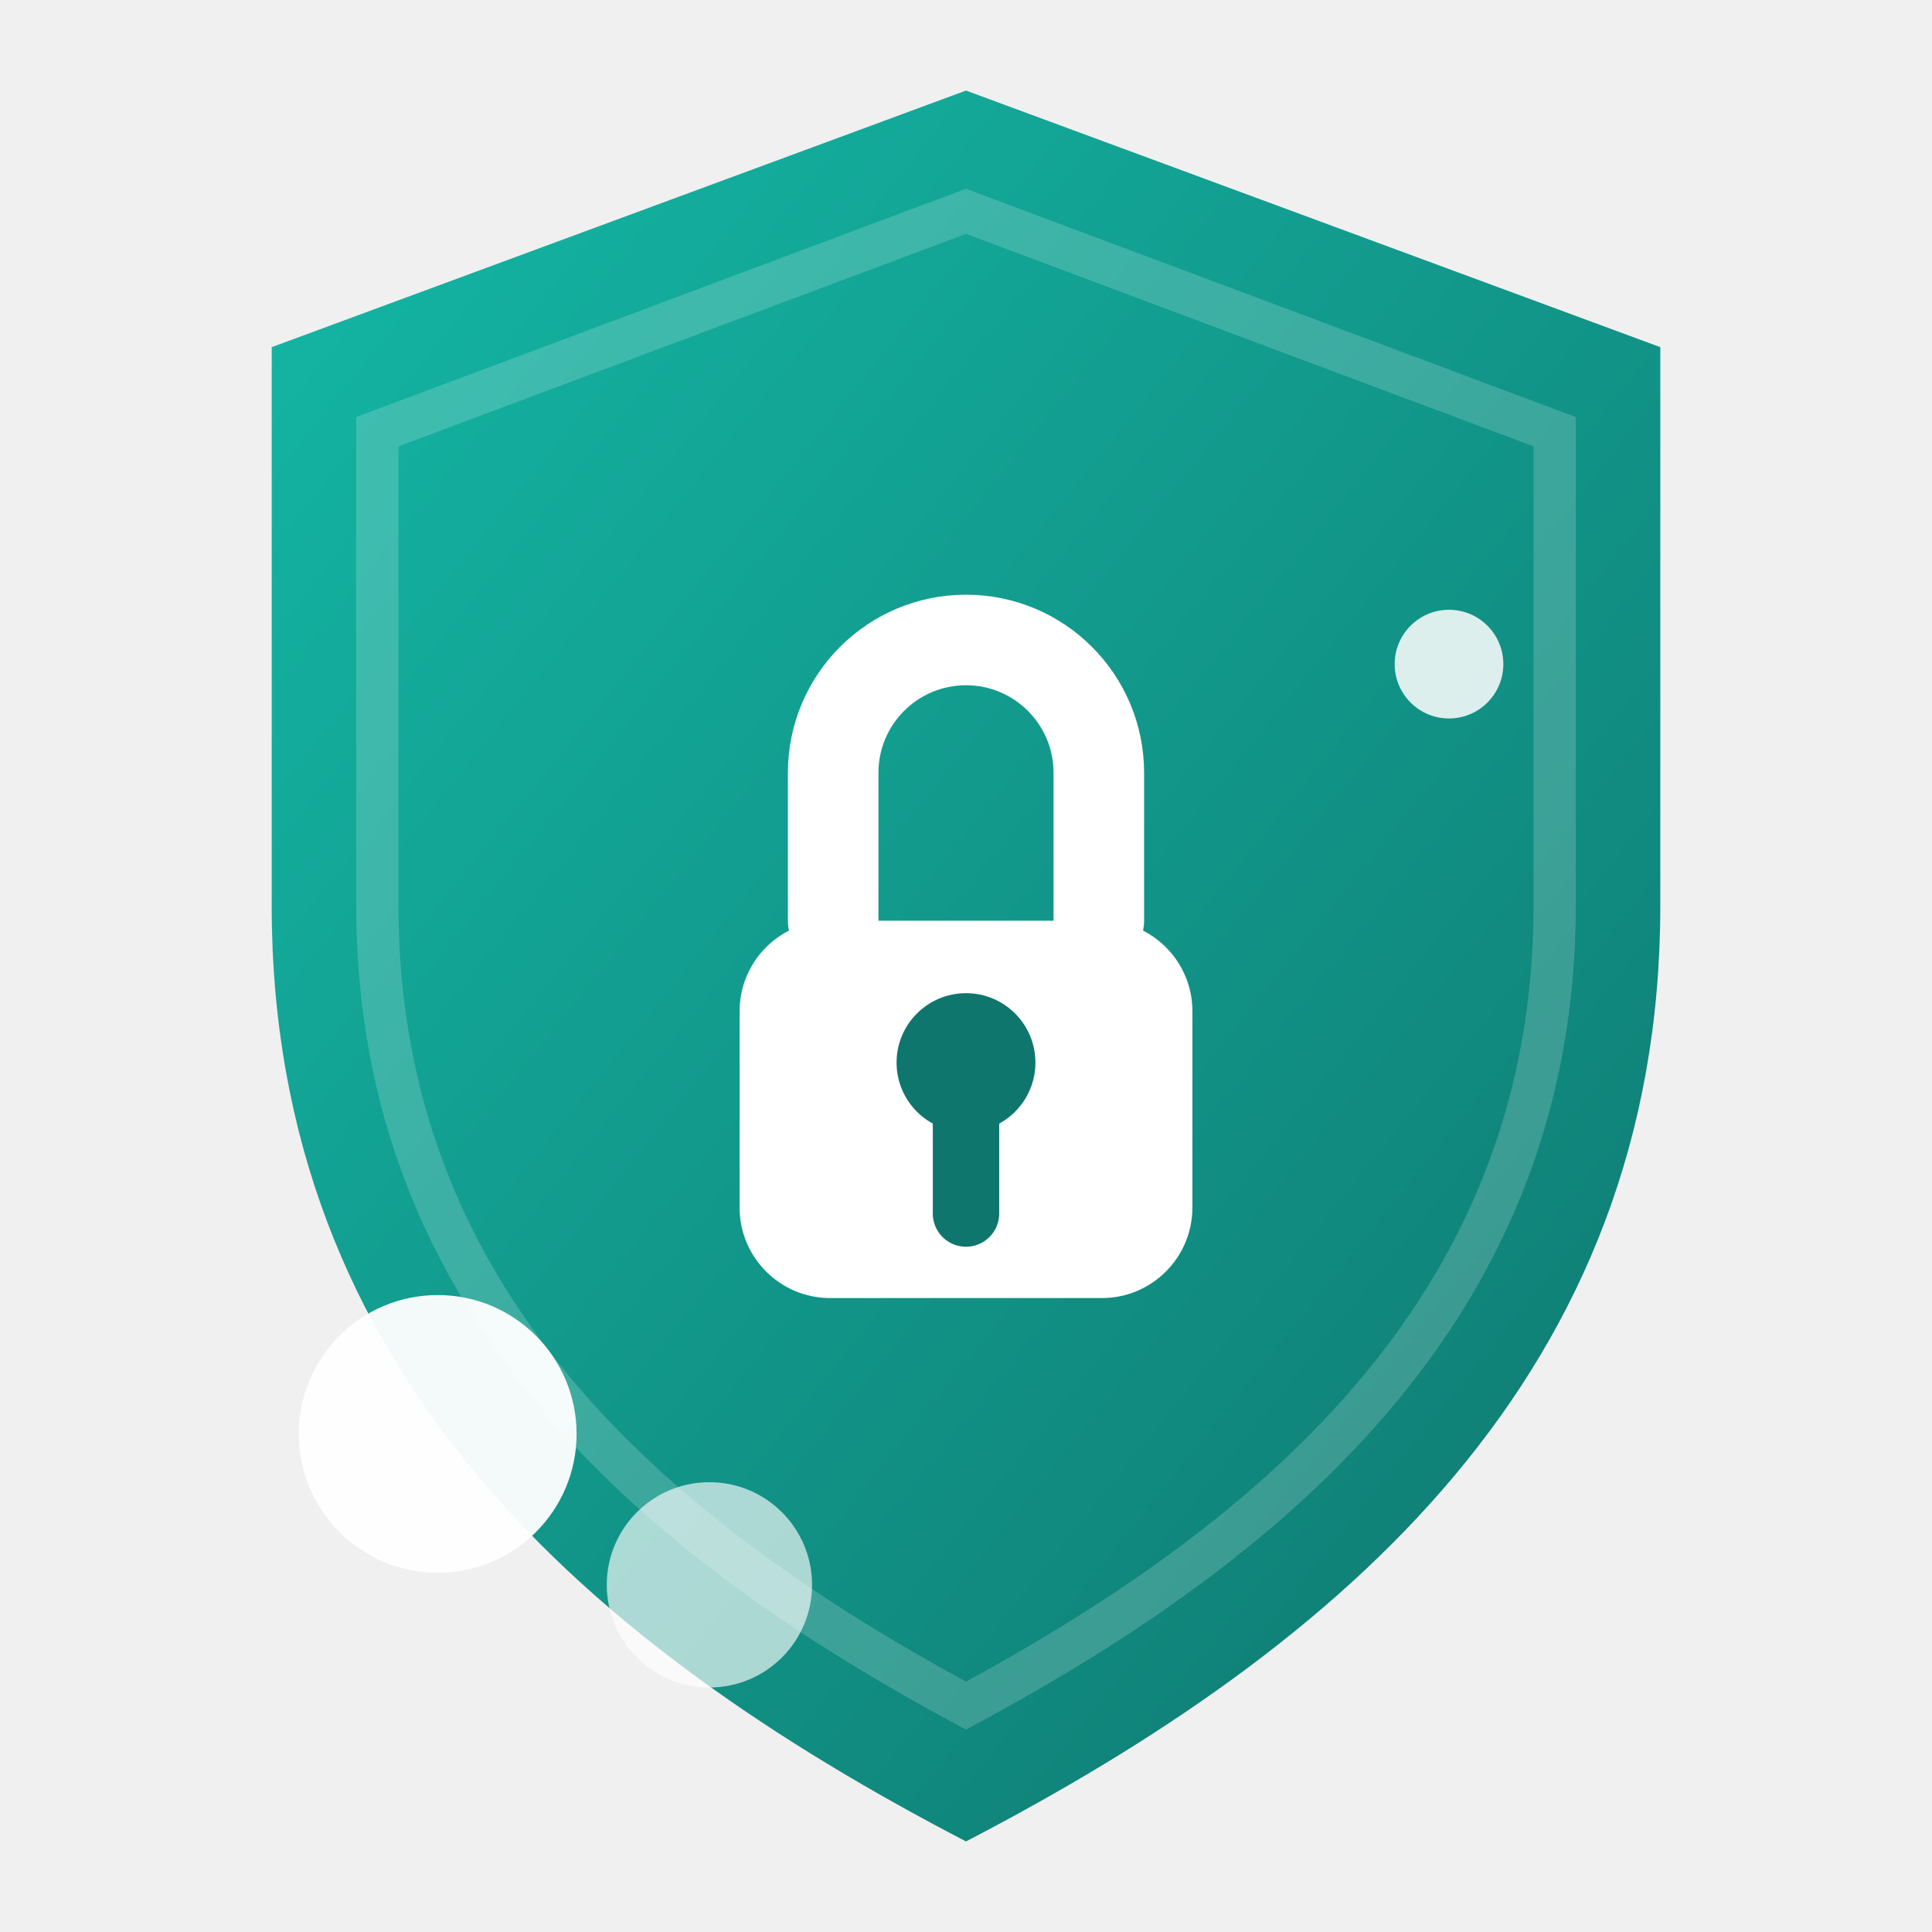
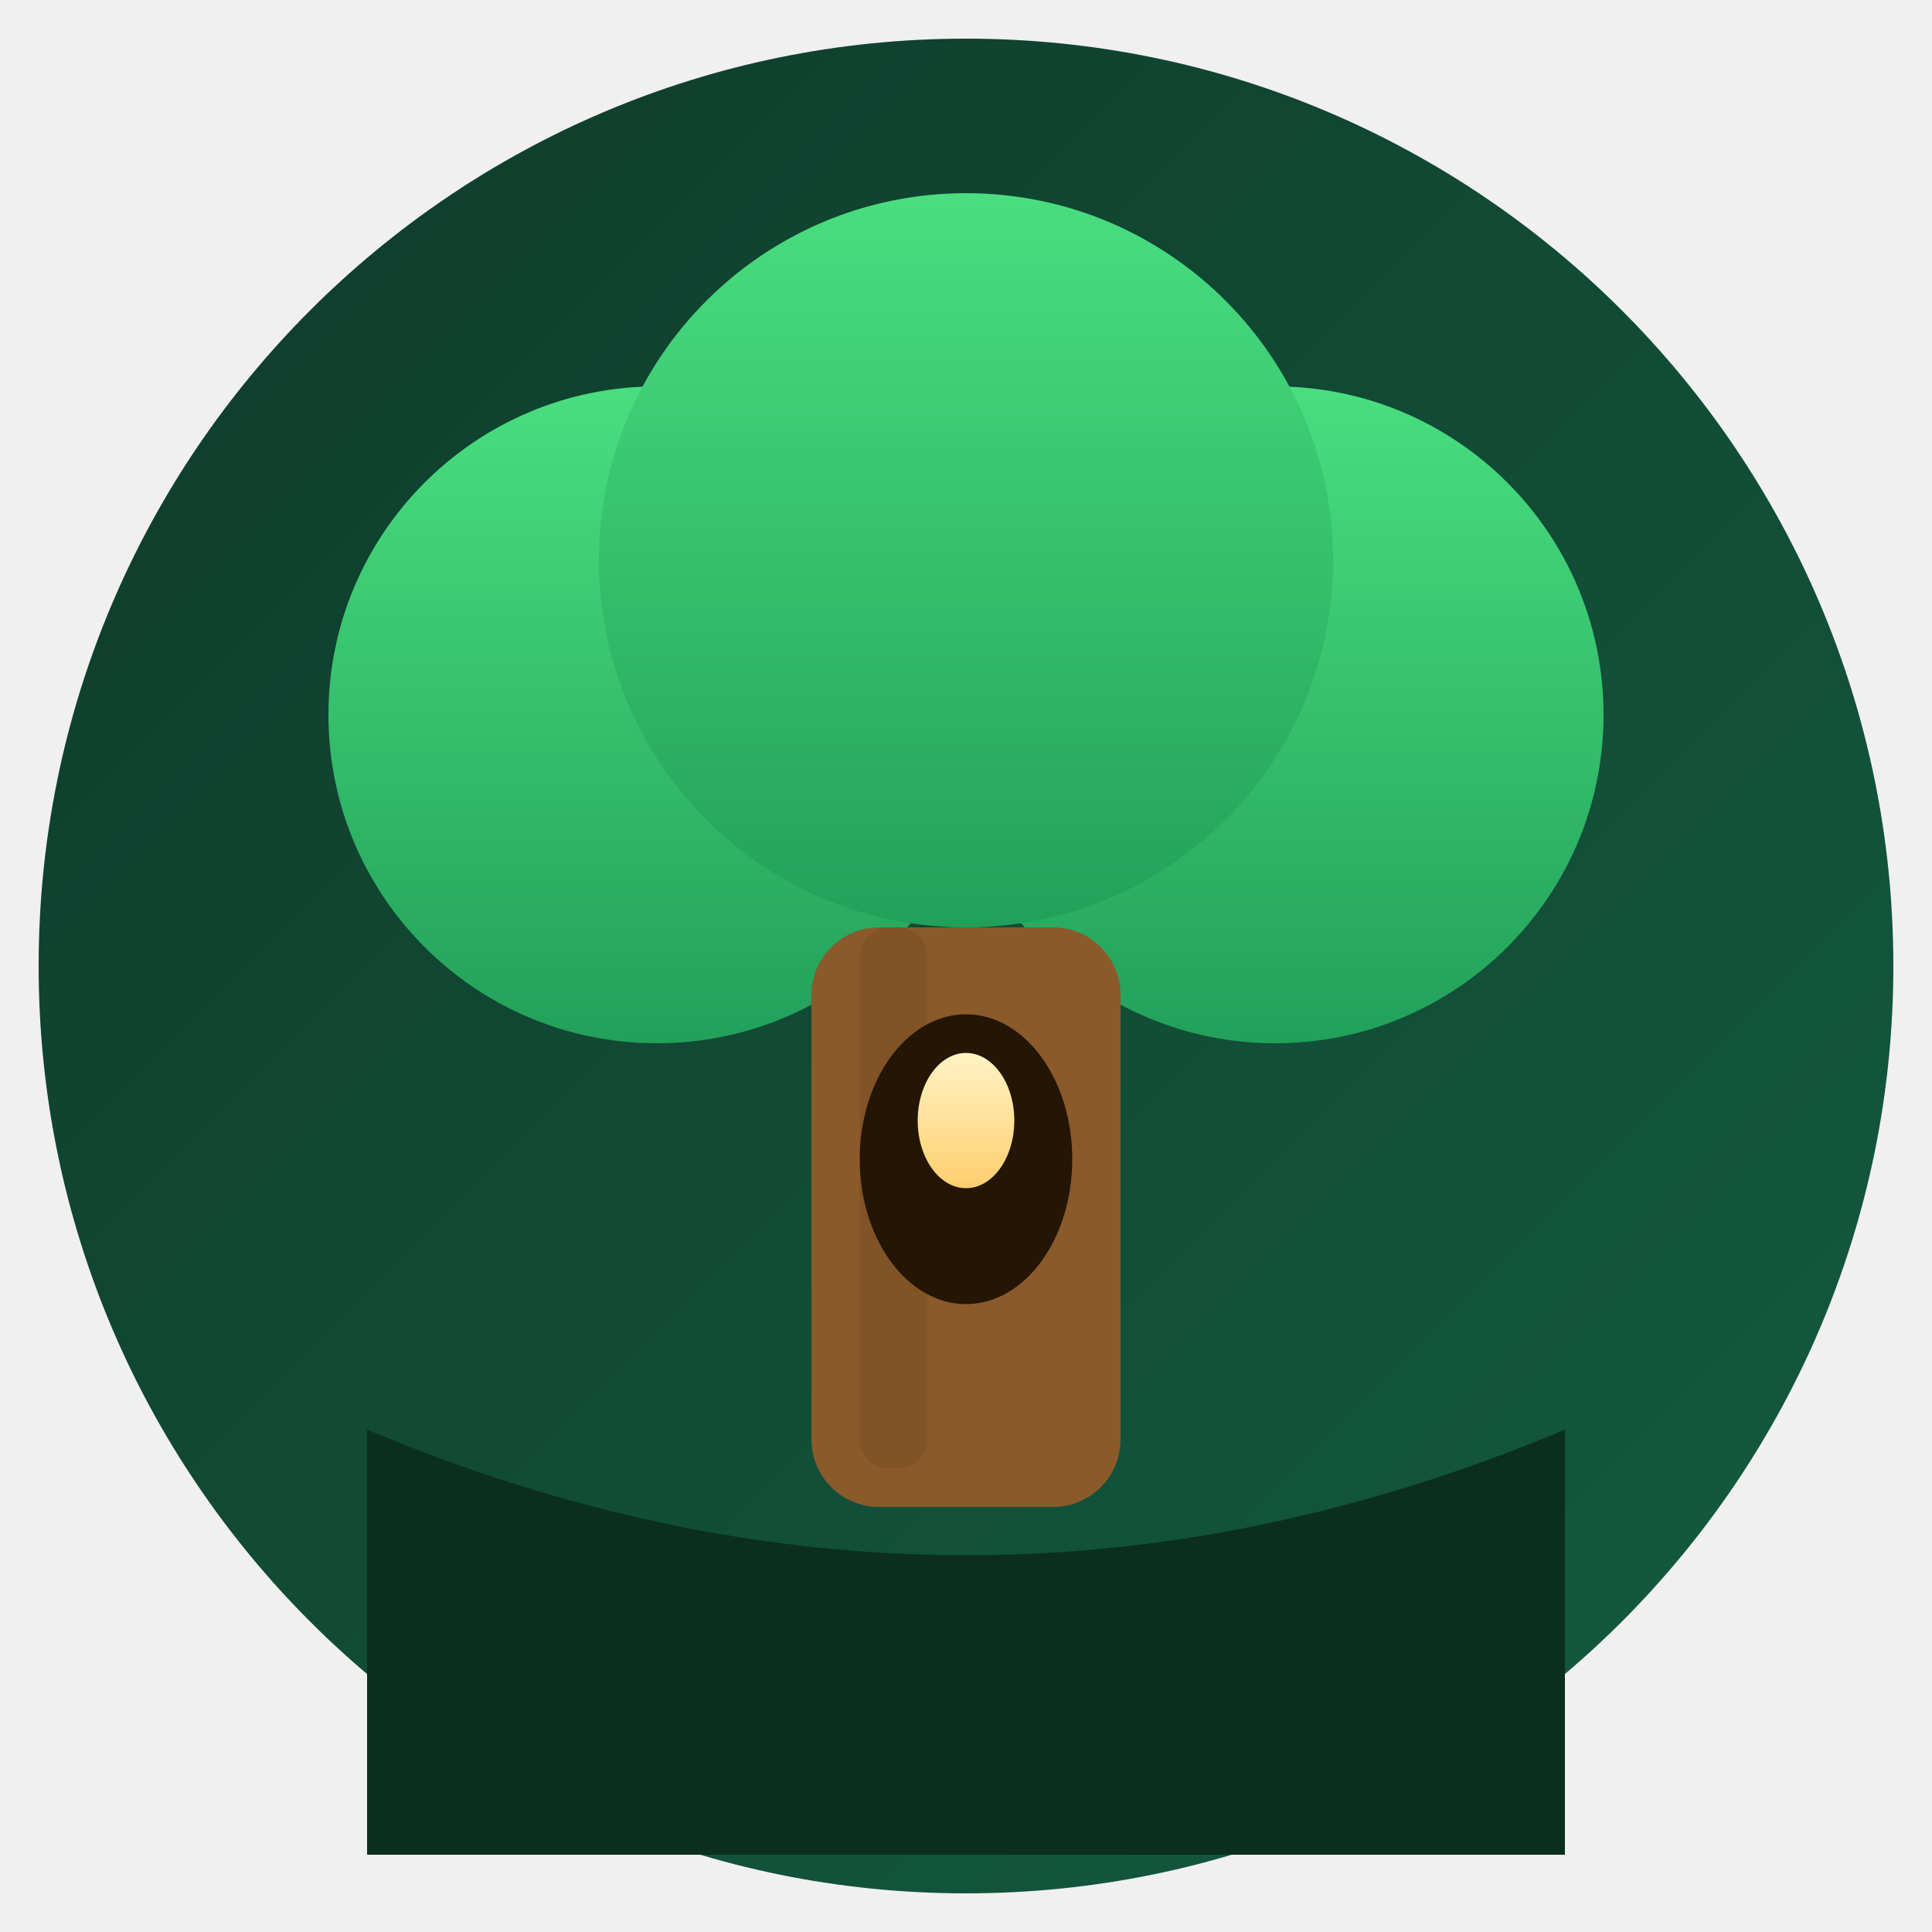
- <svg xmlns="http://www.w3.org/2000/svg" viewBox="0 0 64 64" width="64" height="64">
+ <svg xmlns="http://www.w3.org/2000/svg" viewBox="0 0 200 200">
  <defs>
-     <linearGradient id="lg" x1="0" y1="0" x2="1" y2="1">
-       <stop offset="0" stop-color="#14b8a6" />
-       <stop offset="1" stop-color="#0f766e" />
+     <linearGradient id="bg" x1="0" y1="0" x2="1" y2="1">
+       <stop offset="0" stop-color="#0e3a2a" />
+       <stop offset="1" stop-color="#145c41" />
    </linearGradient>
-     <linearGradient id="lg2" x1="0" y1="0" x2="1" y2="1">
-       <stop offset="0" stop-color="#7dd3fc" />
-       <stop offset="1" stop-color="#22d3ee" />
+     <linearGradient id="crown" x1="0" y1="0" x2="0" y2="1">
+       <stop offset="0" stop-color="#4ade80" />
+       <stop offset="1" stop-color="#22a05a" />
+     </linearGradient>
+     <linearGradient id="glow" x1="0" y1="0" x2="0" y2="1">
+       <stop offset="0" stop-color="#fff3c4" />
+       <stop offset="1" stop-color="#ffcf6e" />
    </linearGradient>
  </defs>
-   <path d="M32 3 L55 11.5 V30 C55 45.5 44.5 54.5 32 61 C19.5 54.5 9 45.5 9 30 V11.5 Z" fill="url(#lg)" />
-   <path d="M32 7 L51.5 14.3 V30 C51.5 43 42.6 50.8 32 56.5 C21.4 50.8 12.5 43 12.5 30 V14.3 Z" fill="none" stroke="rgba(255,255,255,0.18)" stroke-width="1.4" />
-   <rect x="24.5" y="30.5" width="15" height="12.5" rx="3" fill="#ffffff" />
-   <path d="M27.6 30.5 V25.6 a4.4 4.4 0 0 1 8.8 0 V30.5" fill="none" stroke="#ffffff" stroke-width="3" stroke-linecap="round" />
-   <circle cx="32" cy="35.2" r="2.3" fill="#0f766e" />
-   <path d="M32 37 v3.2" stroke="#0f766e" stroke-width="2.2" stroke-linecap="round" />
-   <circle cx="14.5" cy="47.5" r="4.6" fill="#ffffff" opacity="0.95" />
-   <circle cx="23.5" cy="52.5" r="3.4" fill="#ffffff" opacity="0.65" />
-   <circle cx="48" cy="22" r="1.8" fill="#ffffff" opacity="0.85" />
+   <circle cx="100" cy="100" r="96" fill="url(#bg)" />
+   <circle cx="68" cy="74" r="34" fill="url(#crown)" />
+   <circle cx="132" cy="74" r="34" fill="url(#crown)" />
+   <circle cx="100" cy="58" r="38" fill="url(#crown)" />
+   <rect x="84" y="96" width="32" height="60" rx="7" fill="#8a5a2b" />
+   <rect x="89" y="96" width="7" height="56" rx="3" fill="#7a4d22" opacity="0.55" />
+   <ellipse cx="100" cy="120" rx="11" ry="15" fill="#241505" />
+   <ellipse cx="100" cy="116" rx="5" ry="7" fill="url(#glow)" />
+   <path d="M38 148 q62 26 124 0 v44 h-124 z" fill="#0b2e1f" />
</svg>
